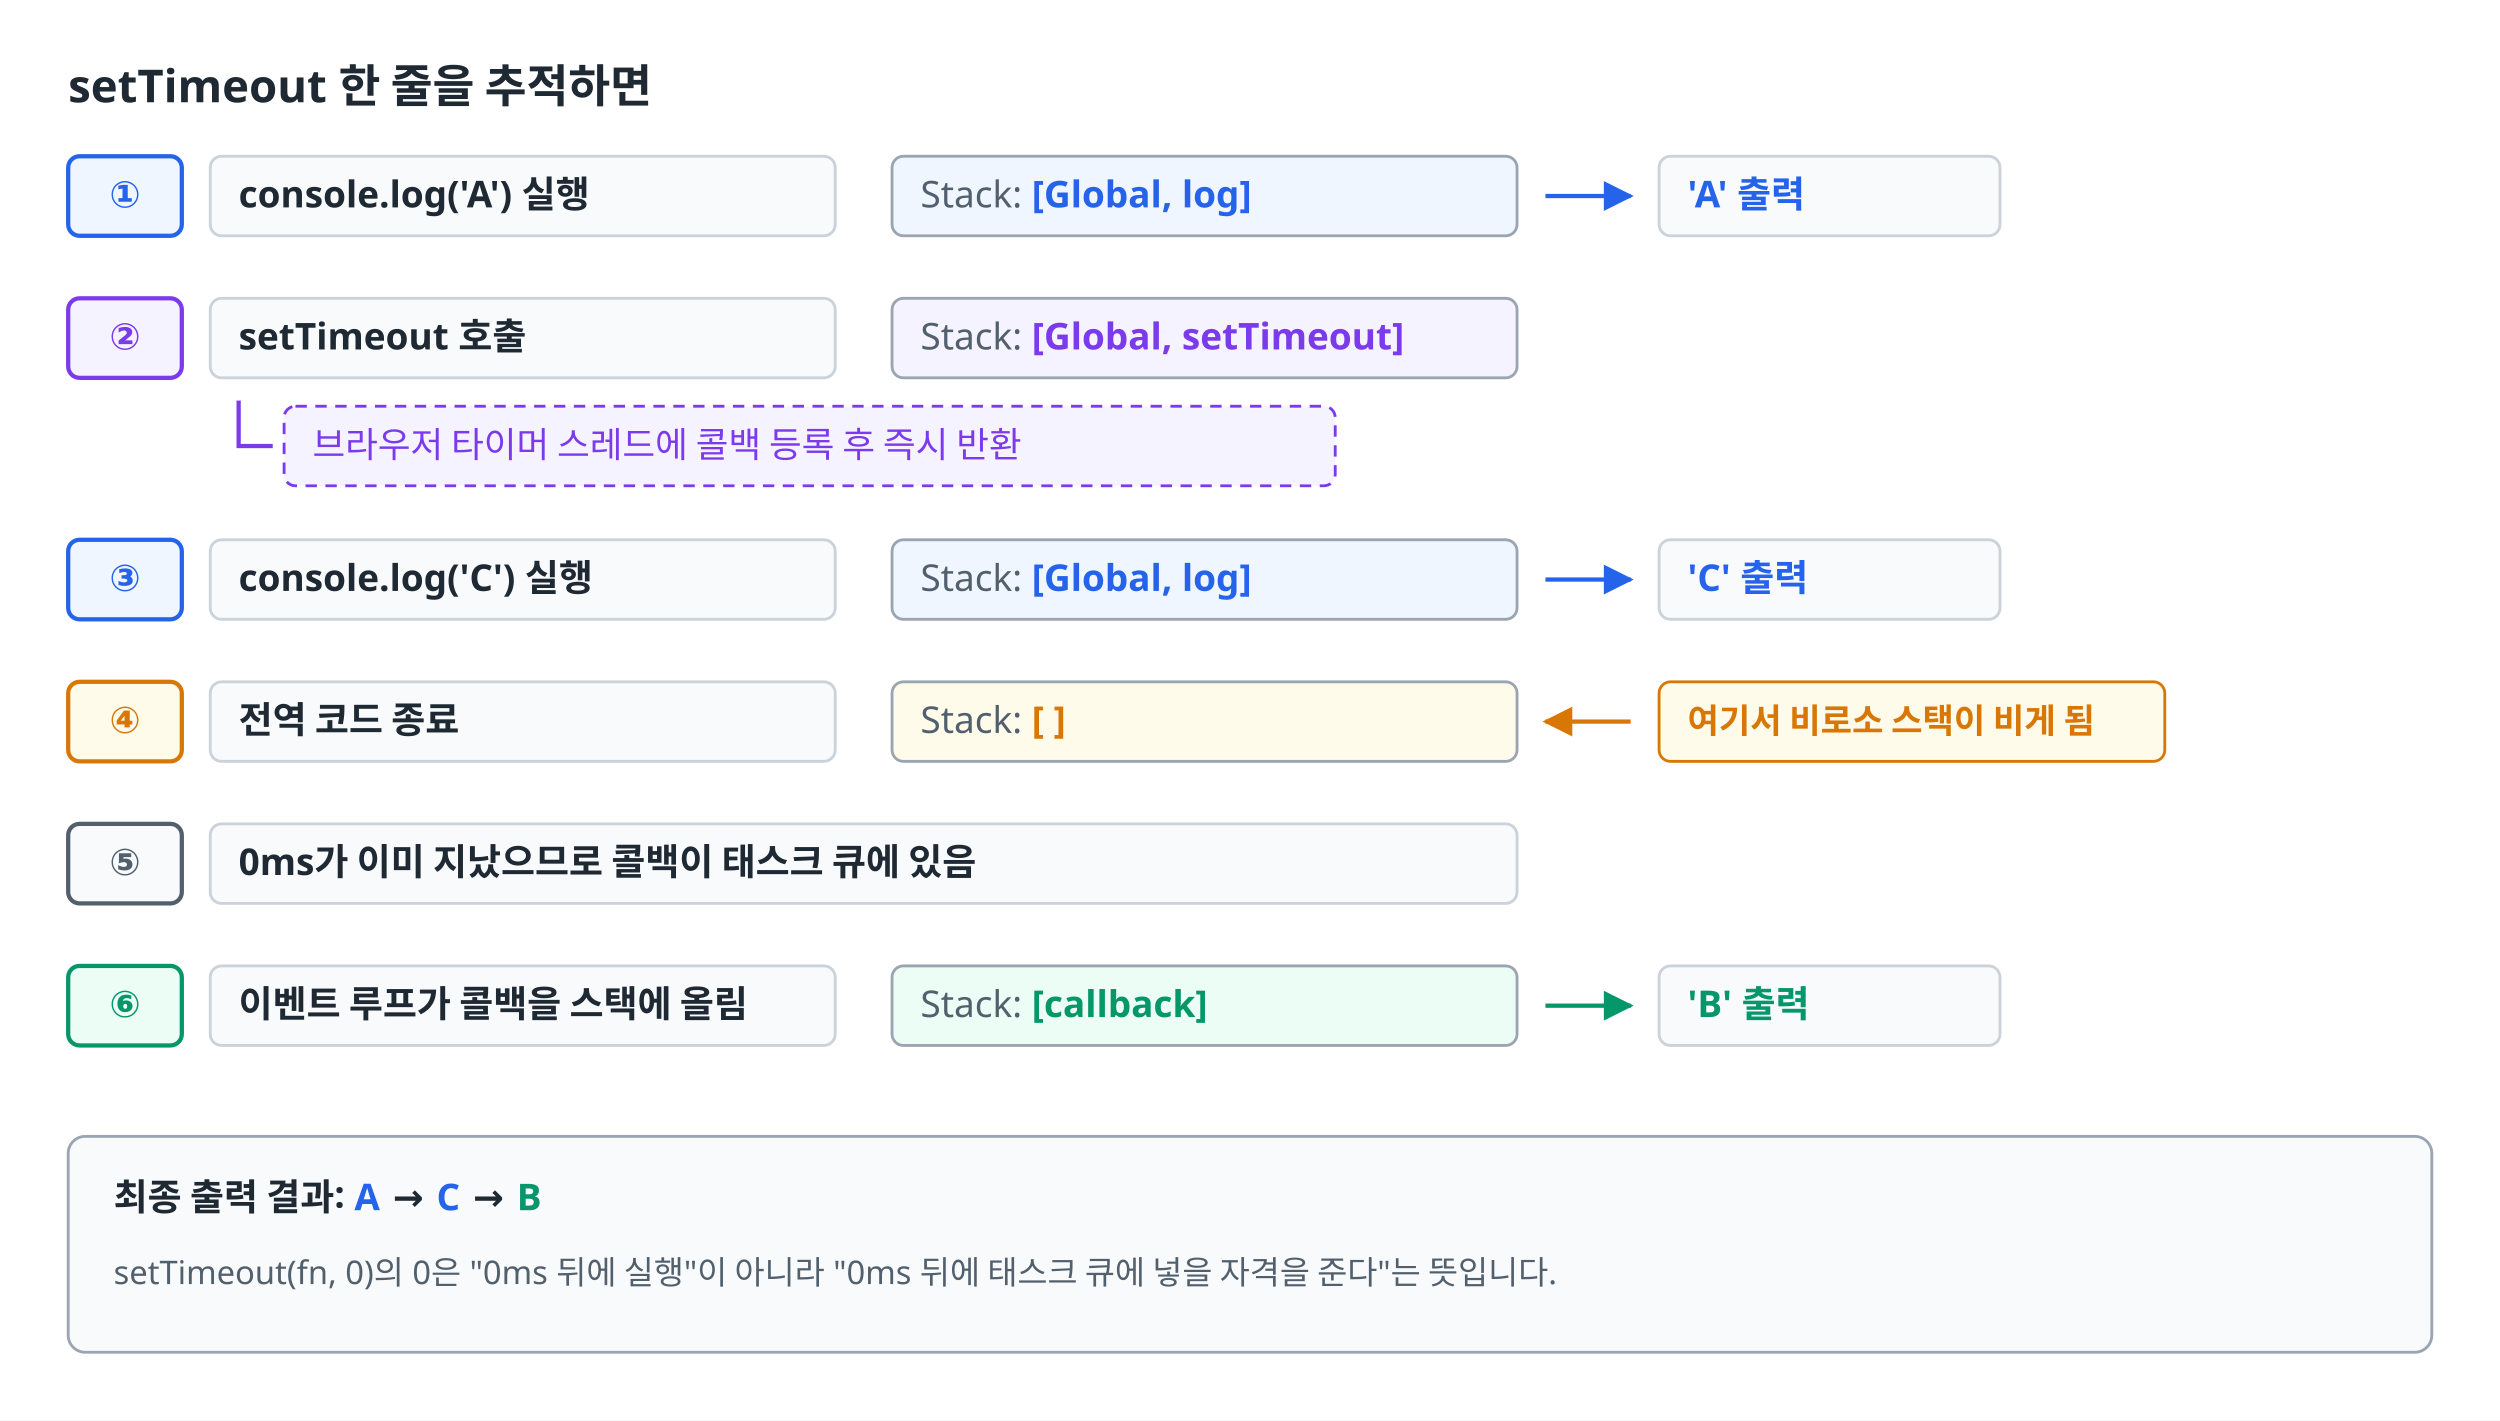
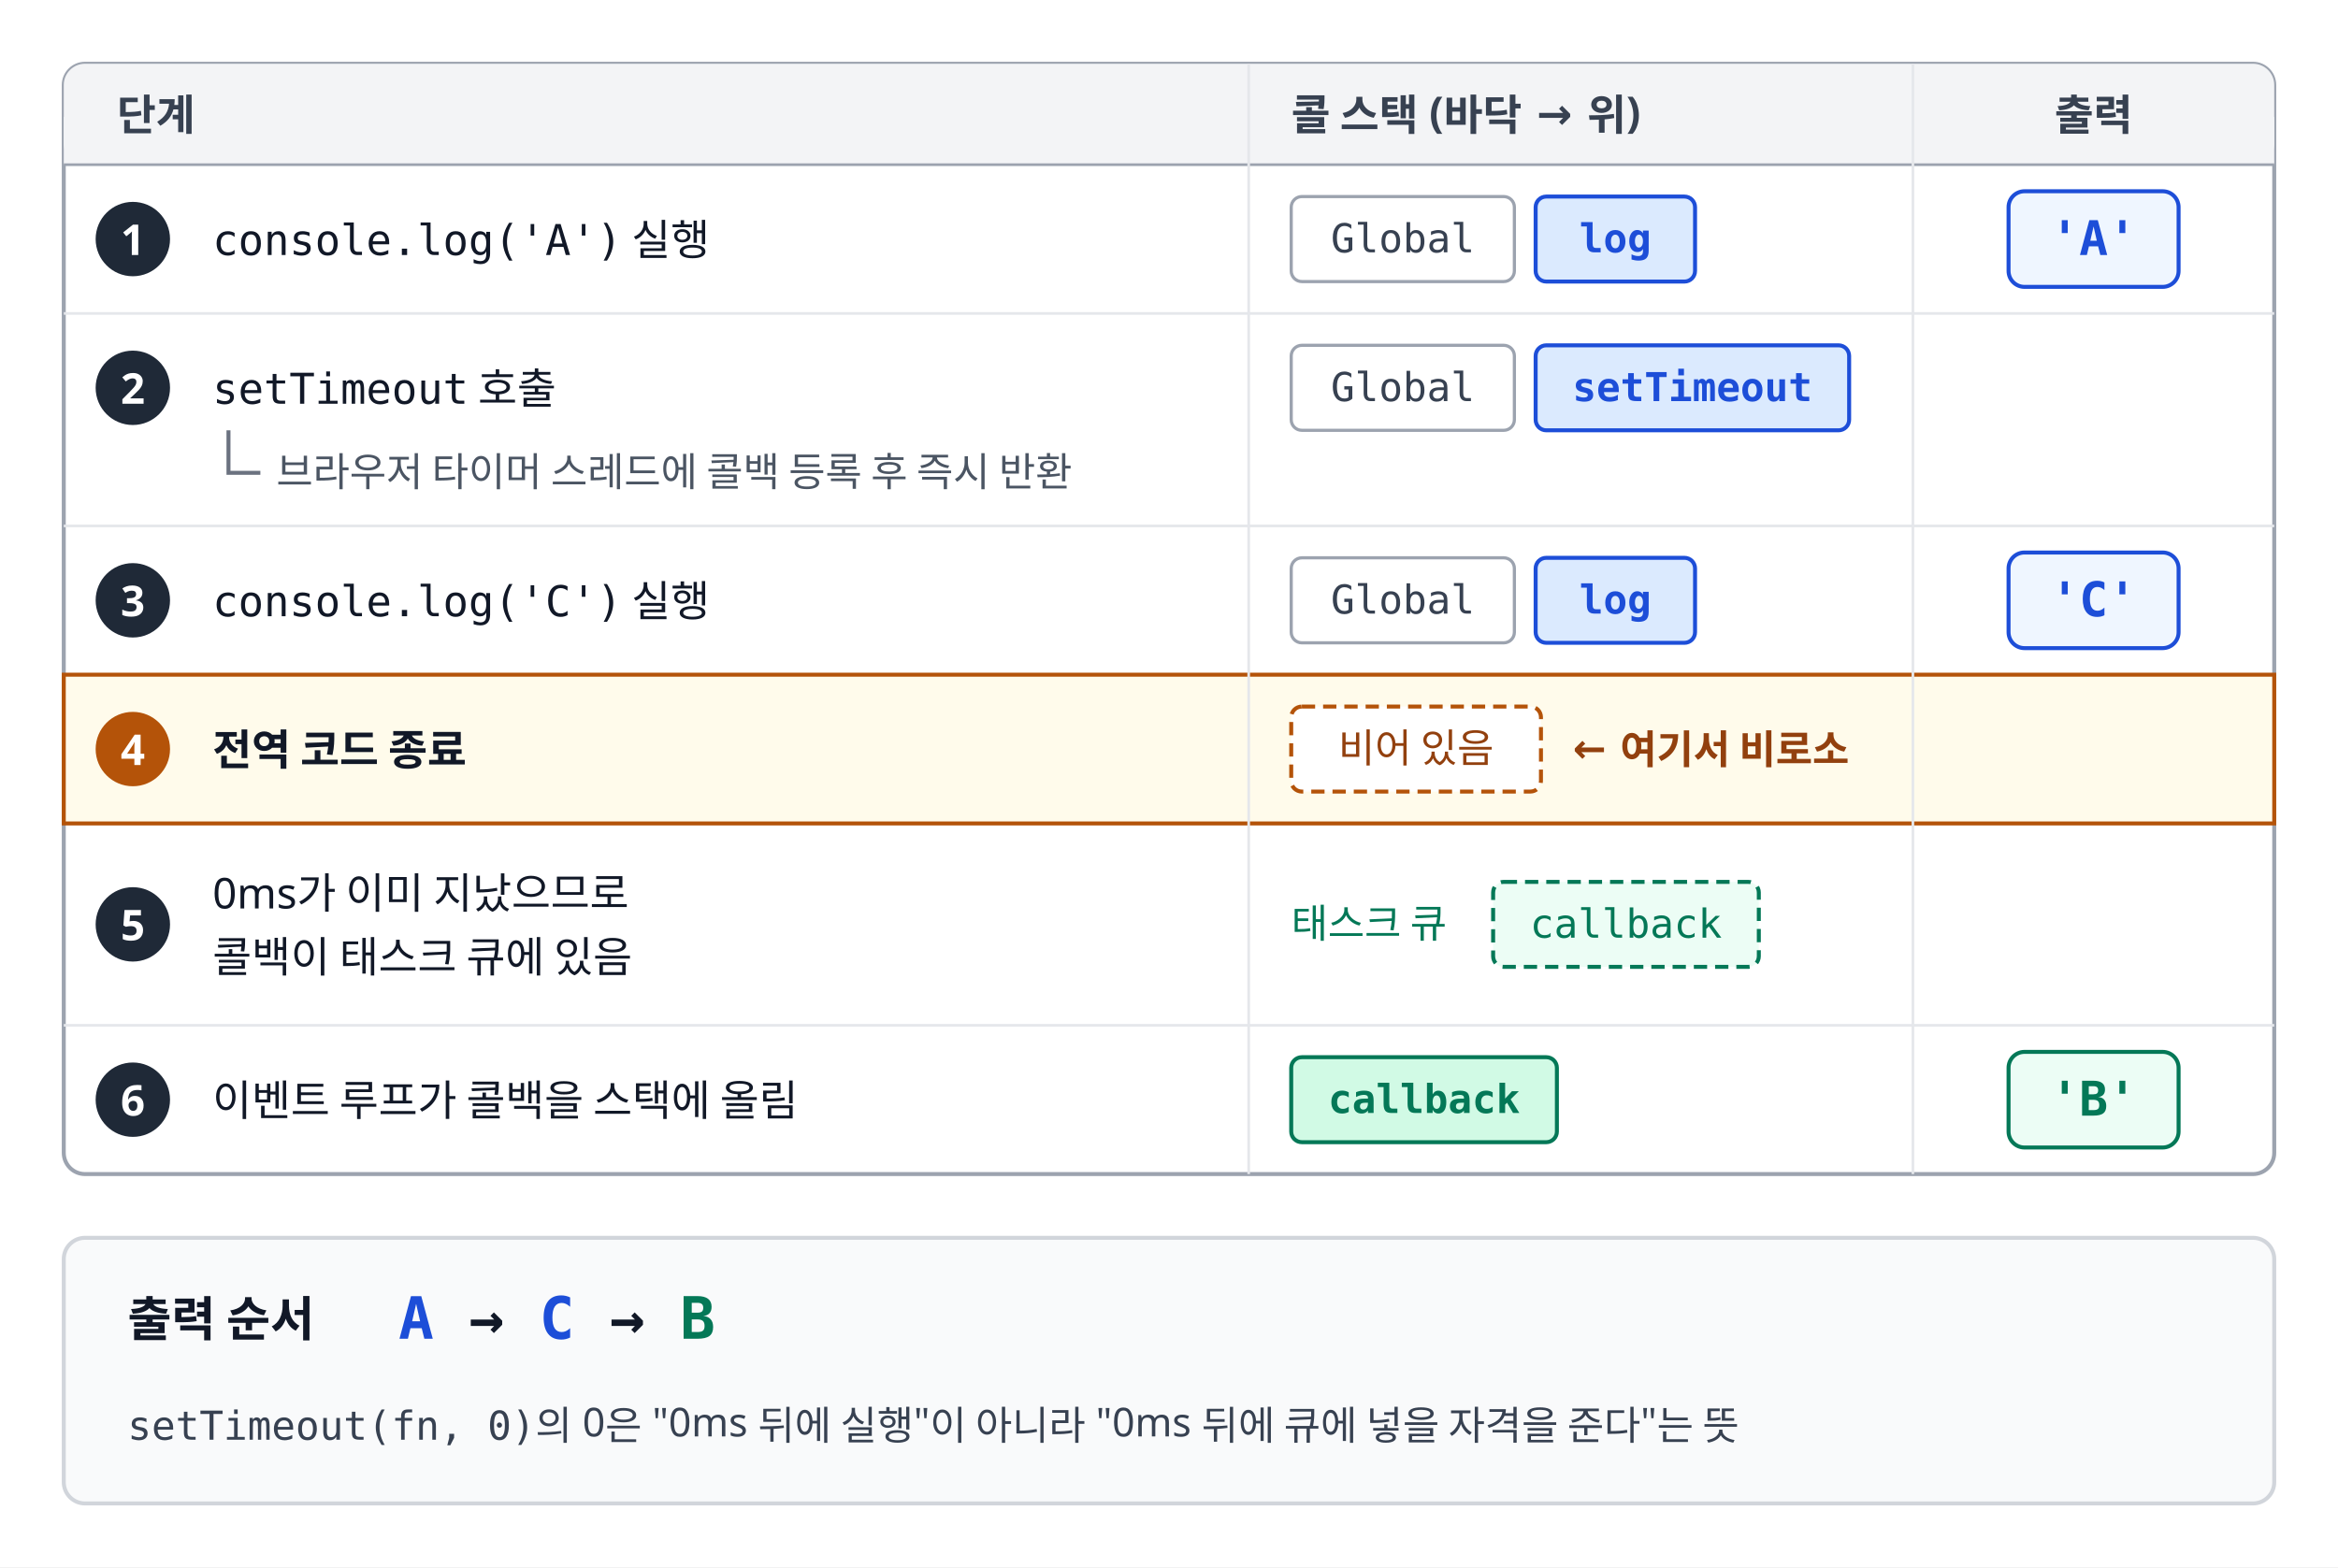
- <svg xmlns="http://www.w3.org/2000/svg" viewBox="0 0 880 500" width="880" height="500" font-family="'Malgun Gothic','Apple SD Gothic Neo','Noto Sans KR','Segoe UI',sans-serif" role="img" aria-labelledby="t d">
-   <rect width="880" height="500" fill="#ffffff" />
-   <defs>
-     <marker id="a-blue" viewBox="0 0 10 10" refX="9" refY="5" markerWidth="7" markerHeight="7" orient="auto-start-reverse">
-       <path d="M0,0 L10,5 L0,10 z" fill="#2563eb" />
-     </marker>
-     <marker id="a-purple" viewBox="0 0 10 10" refX="9" refY="5" markerWidth="7" markerHeight="7" orient="auto-start-reverse">
-       <path d="M0,0 L10,5 L0,10 z" fill="#7c3aed" />
-     </marker>
-     <marker id="a-green" viewBox="0 0 10 10" refX="9" refY="5" markerWidth="7" markerHeight="7" orient="auto-start-reverse">
-       <path d="M0,0 L10,5 L0,10 z" fill="#059669" />
-     </marker>
-     <marker id="a-amber" viewBox="0 0 10 10" refX="9" refY="5" markerWidth="7" markerHeight="7" orient="auto-start-reverse">
-       <path d="M0,0 L10,5 L0,10 z" fill="#d97706" />
-     </marker>
-   </defs>
-   <text x="24" y="36" font-size="16" font-weight="bold" fill="#1f2933">setTimeout 한 줄을 추적하면</text>
-   <g>
-     <rect x="24" y="55" width="40" height="28" rx="4" fill="#eff6ff" stroke="#2563eb" stroke-width="1.5" />
-     <text x="44" y="73" font-size="13" font-weight="bold" fill="#2563eb" text-anchor="middle">①</text>
-     <rect x="74" y="55" width="220" height="28" rx="4" fill="#f8fafc" stroke="#cbd2d9" stroke-width="1" />
-     <text x="84" y="73" font-size="13" font-weight="bold" fill="#1f2933">console.log('A') 실행</text>
-     <rect x="314" y="55" width="220" height="28" rx="4" fill="#eff6ff" stroke="#9aa5b1" stroke-width="1" />
-     <text x="324" y="73" font-size="13" fill="#52606d">Stack: <tspan fill="#2563eb" font-weight="bold">[Global, log]</tspan>
-     </text>
-     <path d="M544,69 L574,69" stroke="#2563eb" stroke-width="1.5" fill="none" marker-end="url(#a-blue)" />
-     <rect x="584" y="55" width="120" height="28" rx="4" fill="#f8fafc" stroke="#cbd2d9" stroke-width="1" />
-     <text x="594" y="73" font-size="13" font-weight="bold" fill="#2563eb">'A' 출력</text>
-   </g>
-   <g>
-     <rect x="24" y="105" width="40" height="28" rx="4" fill="#f5f3ff" stroke="#7c3aed" stroke-width="1.5" />
-     <text x="44" y="123" font-size="13" font-weight="bold" fill="#7c3aed" text-anchor="middle">②</text>
-     <rect x="74" y="105" width="220" height="28" rx="4" fill="#f8fafc" stroke="#cbd2d9" stroke-width="1" />
-     <text x="84" y="123" font-size="13" font-weight="bold" fill="#1f2933">setTimeout 호출</text>
-     <rect x="314" y="105" width="220" height="28" rx="4" fill="#f5f3ff" stroke="#9aa5b1" stroke-width="1" />
-     <text x="324" y="123" font-size="13" fill="#52606d">Stack: <tspan fill="#7c3aed" font-weight="bold">[Global, setTimeout]</tspan>
-     </text>
-     <path d="M84,141 L84,157 L96,157" stroke="#7c3aed" stroke-width="1.5" fill="none" />
-     <rect x="100" y="143" width="370" height="28" rx="4" fill="#f5f3ff" stroke="#7c3aed" stroke-width="1" stroke-dasharray="4 3" />
-     <text x="110" y="161" font-size="12.5" fill="#7c3aed">브라우저 타이머 스레드에 콜백 등록 후 즉시 반환</text>
-   </g>
-   <g>
-     <rect x="24" y="190" width="40" height="28" rx="4" fill="#eff6ff" stroke="#2563eb" stroke-width="1.5" />
-     <text x="44" y="208" font-size="13" font-weight="bold" fill="#2563eb" text-anchor="middle">③</text>
-     <rect x="74" y="190" width="220" height="28" rx="4" fill="#f8fafc" stroke="#cbd2d9" stroke-width="1" />
-     <text x="84" y="208" font-size="13" font-weight="bold" fill="#1f2933">console.log('C') 실행</text>
-     <rect x="314" y="190" width="220" height="28" rx="4" fill="#eff6ff" stroke="#9aa5b1" stroke-width="1" />
-     <text x="324" y="208" font-size="13" fill="#52606d">Stack: <tspan fill="#2563eb" font-weight="bold">[Global, log]</tspan>
-     </text>
-     <path d="M544,204 L574,204" stroke="#2563eb" stroke-width="1.5" fill="none" marker-end="url(#a-blue)" />
-     <rect x="584" y="190" width="120" height="28" rx="4" fill="#f8fafc" stroke="#cbd2d9" stroke-width="1" />
-     <text x="594" y="208" font-size="13" font-weight="bold" fill="#2563eb">'C' 출력</text>
-   </g>
-   <g>
-     <rect x="24" y="240" width="40" height="28" rx="4" fill="#fffbeb" stroke="#d97706" stroke-width="1.5" />
-     <text x="44" y="258" font-size="13" font-weight="bold" fill="#d97706" text-anchor="middle">④</text>
-     <rect x="74" y="240" width="220" height="28" rx="4" fill="#f8fafc" stroke="#cbd2d9" stroke-width="1" />
-     <text x="84" y="258" font-size="13" font-weight="bold" fill="#1f2933">전역 코드 종료</text>
-     <rect x="314" y="240" width="220" height="28" rx="4" fill="#fffbeb" stroke="#9aa5b1" stroke-width="1" />
-     <text x="324" y="258" font-size="13" fill="#52606d">Stack: <tspan fill="#d97706" font-weight="bold">[ ]</tspan>
-     </text>
-     <path d="M574,254 L544,254" stroke="#d97706" stroke-width="1.5" fill="none" marker-end="url(#a-amber)" />
-     <rect x="584" y="240" width="178" height="28" rx="4" fill="#fffbeb" stroke="#d97706" stroke-width="1" />
-     <text x="594" y="258" font-size="12" font-weight="bold" fill="#d97706">여기서 비로소 스택이 비게 됨</text>
-   </g>
-   <g>
-     <rect x="24" y="290" width="40" height="28" rx="4" fill="#f8fafc" stroke="#52606d" stroke-width="1.5" />
-     <text x="44" y="308" font-size="13" font-weight="bold" fill="#52606d" text-anchor="middle">⑤</text>
-     <rect x="74" y="290" width="460" height="28" rx="4" fill="#f8fafc" stroke="#cbd2d9" stroke-width="1" />
-     <text x="84" y="308" font-size="13" font-weight="bold" fill="#1f2933">0ms가 이미 지났으므로 콜백이 태스크 큐에 있음</text>
-   </g>
-   <g>
-     <rect x="24" y="340" width="40" height="28" rx="4" fill="#ecfdf5" stroke="#059669" stroke-width="1.5" />
-     <text x="44" y="358" font-size="13" font-weight="bold" fill="#059669" text-anchor="middle">⑥</text>
-     <rect x="74" y="340" width="220" height="28" rx="4" fill="#f8fafc" stroke="#cbd2d9" stroke-width="1" />
-     <text x="84" y="358" font-size="13" font-weight="bold" fill="#1f2933">이벤트 루프가 콜백을 스택에 올림</text>
-     <rect x="314" y="340" width="220" height="28" rx="4" fill="#ecfdf5" stroke="#9aa5b1" stroke-width="1" />
-     <text x="324" y="358" font-size="13" fill="#52606d">Stack: <tspan fill="#059669" font-weight="bold">[callback]</tspan>
-     </text>
-     <path d="M544,354 L574,354" stroke="#059669" stroke-width="1.5" fill="none" marker-end="url(#a-green)" />
-     <rect x="584" y="340" width="120" height="28" rx="4" fill="#f8fafc" stroke="#cbd2d9" stroke-width="1" />
-     <text x="594" y="358" font-size="13" font-weight="bold" fill="#059669">'B' 출력</text>
-   </g>
-   <g>
-     <rect x="24" y="400" width="832" height="76" rx="6" fill="#f8fafc" stroke="#9aa5b1" stroke-width="1" />
-     <text x="40" y="426" font-size="13" font-weight="bold" fill="#1f2933">최종 출력 결과: <tspan fill="#2563eb">A</tspan> → <tspan fill="#2563eb">C</tspan> → <tspan fill="#059669">B</tspan>
-     </text>
-     <text x="40" y="452" font-size="11.5" fill="#52606d">setTimeout(fn, 0)의 0은 "0ms 뒤에 실행"이 아니라 "0ms 뒤에 태스크 큐에 넣을 자격을 준다"는 뜻입니다.</text>
-   </g>
+ <svg xmlns="http://www.w3.org/2000/svg" viewBox="0 0 880 590" width="880" height="590" font-family="'Malgun Gothic','Apple SD Gothic Neo','Noto Sans KR','Segoe UI',sans-serif" role="img" aria-labelledby="t d">
+   <rect width="880" height="590" fill="#ffffff" />
+   <rect x="24" y="24" width="832" height="418" rx="8" fill="#ffffff" stroke="#9ca3af" stroke-width="1.5" />
+   <rect x="24" y="24" width="832" height="38" rx="8" fill="#f3f4f6" />
+   <rect x="24" y="44" width="832" height="18" fill="#f3f4f6" />
+   <text x="44" y="49" font-size="16" font-weight="bold" fill="#374151">단계</text>
+   <text x="486" y="49" font-size="16" font-weight="bold" fill="#374151">콜 스택 (바닥 → 위)</text>
+   <text x="788" y="49" font-size="16" font-weight="bold" fill="#374151" text-anchor="middle">출력</text>
+   <rect x="24" y="254" width="832" height="56" fill="#fffbeb" stroke="#b45309" stroke-width="1.5" />
+   <line x1="24" y1="62" x2="856" y2="62" stroke="#9ca3af" stroke-width="1" />
+   <line x1="24" y1="118" x2="856" y2="118" stroke="#e5e7eb" stroke-width="1" />
+   <line x1="24" y1="198" x2="856" y2="198" stroke="#e5e7eb" stroke-width="1" />
+   <line x1="24" y1="386" x2="856" y2="386" stroke="#e5e7eb" stroke-width="1" />
+   <line x1="470" y1="24" x2="470" y2="442" stroke="#e5e7eb" stroke-width="1" />
+   <line x1="720" y1="24" x2="720" y2="442" stroke="#e5e7eb" stroke-width="1" />
+   <circle cx="50" cy="90" r="14" fill="#1f2937" />
+   <text x="50" y="96" font-size="16" font-weight="bold" fill="#ffffff" text-anchor="middle">1</text>
+   <text x="80" y="96" font-size="16" fill="#111827">
+     <tspan font-family="Consolas,'D2Coding',Menlo,'Malgun Gothic',monospace">console.log('A')</tspan> 실행</text>
+   <rect x="486" y="74" width="84" height="32" rx="4" fill="#ffffff" stroke="#9ca3af" stroke-width="1.2" />
+   <text x="528" y="95" font-size="15" fill="#374151" text-anchor="middle" font-family="Consolas,'D2Coding',Menlo,'Malgun Gothic',monospace">Global</text>
+   <rect x="578" y="74" width="60" height="32" rx="4" fill="#dbeafe" stroke="#1d4ed8" stroke-width="1.5" />
+   <text x="608" y="95" font-size="15" font-weight="bold" fill="#1d4ed8" text-anchor="middle" font-family="Consolas,'D2Coding',Menlo,'Malgun Gothic',monospace">log</text>
+   <rect x="756" y="72" width="64" height="36" rx="6" fill="#eff6ff" stroke="#1d4ed8" stroke-width="1.5" />
+   <text x="788" y="96" font-size="18" font-weight="bold" fill="#1d4ed8" text-anchor="middle" font-family="Consolas,'D2Coding',Menlo,'Malgun Gothic',monospace">'A'</text>
+   <circle cx="50" cy="146" r="14" fill="#1f2937" />
+   <text x="50" y="152" font-size="16" font-weight="bold" fill="#ffffff" text-anchor="middle">2</text>
+   <text x="80" y="152" font-size="16" fill="#111827">
+     <tspan font-family="Consolas,'D2Coding',Menlo,'Malgun Gothic',monospace">setTimeout</tspan> 호출</text>
+   <path d="M86,162 L86,178 L98,178" fill="none" stroke="#6b7280" stroke-width="1.5" />
+   <text x="104" y="183" font-size="15" fill="#4b5563">브라우저 타이머 스레드에 콜백 등록 후 즉시 반환</text>
+   <rect x="486" y="130" width="84" height="32" rx="4" fill="#ffffff" stroke="#9ca3af" stroke-width="1.2" />
+   <text x="528" y="151" font-size="15" fill="#374151" text-anchor="middle" font-family="Consolas,'D2Coding',Menlo,'Malgun Gothic',monospace">Global</text>
+   <rect x="578" y="130" width="118" height="32" rx="4" fill="#dbeafe" stroke="#1d4ed8" stroke-width="1.5" />
+   <text x="637" y="151" font-size="15" font-weight="bold" fill="#1d4ed8" text-anchor="middle" font-family="Consolas,'D2Coding',Menlo,'Malgun Gothic',monospace">setTimeout</text>
+   <circle cx="50" cy="226" r="14" fill="#1f2937" />
+   <text x="50" y="232" font-size="16" font-weight="bold" fill="#ffffff" text-anchor="middle">3</text>
+   <text x="80" y="232" font-size="16" fill="#111827">
+     <tspan font-family="Consolas,'D2Coding',Menlo,'Malgun Gothic',monospace">console.log('C')</tspan> 실행</text>
+   <rect x="486" y="210" width="84" height="32" rx="4" fill="#ffffff" stroke="#9ca3af" stroke-width="1.2" />
+   <text x="528" y="231" font-size="15" fill="#374151" text-anchor="middle" font-family="Consolas,'D2Coding',Menlo,'Malgun Gothic',monospace">Global</text>
+   <rect x="578" y="210" width="60" height="32" rx="4" fill="#dbeafe" stroke="#1d4ed8" stroke-width="1.5" />
+   <text x="608" y="231" font-size="15" font-weight="bold" fill="#1d4ed8" text-anchor="middle" font-family="Consolas,'D2Coding',Menlo,'Malgun Gothic',monospace">log</text>
+   <rect x="756" y="208" width="64" height="36" rx="6" fill="#eff6ff" stroke="#1d4ed8" stroke-width="1.5" />
+   <text x="788" y="232" font-size="18" font-weight="bold" fill="#1d4ed8" text-anchor="middle" font-family="Consolas,'D2Coding',Menlo,'Malgun Gothic',monospace">'C'</text>
+   <circle cx="50" cy="282" r="14" fill="#b45309" />
+   <text x="50" y="288" font-size="16" font-weight="bold" fill="#ffffff" text-anchor="middle">4</text>
+   <text x="80" y="288" font-size="16" font-weight="bold" fill="#111827">전역 코드 종료</text>
+   <rect x="486" y="266" width="94" height="32" rx="4" fill="#ffffff" stroke="#b45309" stroke-width="1.5" stroke-dasharray="5 3" />
+   <text x="533" y="287" font-size="15" fill="#92400e" text-anchor="middle">비어 있음</text>
+   <text x="592" y="287" font-size="15" font-weight="bold" fill="#92400e">← 여기서 비로소</text>
+   <circle cx="50" cy="348" r="14" fill="#1f2937" />
+   <text x="50" y="354" font-size="16" font-weight="bold" fill="#ffffff" text-anchor="middle">5</text>
+   <text x="80" y="342" font-size="16" fill="#111827">0ms가 이미 지났으므로</text>
+   <text x="80" y="366" font-size="16" fill="#111827">콜백이 태스크 큐에 있음</text>
+   <text x="486" y="353" font-size="15" fill="#047857">태스크 큐</text>
+   <rect x="562" y="332" width="100" height="32" rx="4" fill="#ecfdf5" stroke="#047857" stroke-width="1.5" stroke-dasharray="5 3" />
+   <text x="612" y="353" font-size="15" fill="#047857" text-anchor="middle" font-family="Consolas,'D2Coding',Menlo,'Malgun Gothic',monospace">callback</text>
+   <circle cx="50" cy="414" r="14" fill="#1f2937" />
+   <text x="50" y="420" font-size="16" font-weight="bold" fill="#ffffff" text-anchor="middle">6</text>
+   <text x="80" y="420" font-size="16" fill="#111827">이벤트 루프가 콜백을 스택에 올림</text>
+   <rect x="486" y="398" width="100" height="32" rx="4" fill="#d1fae5" stroke="#047857" stroke-width="1.5" />
+   <text x="536" y="419" font-size="15" font-weight="bold" fill="#047857" text-anchor="middle" font-family="Consolas,'D2Coding',Menlo,'Malgun Gothic',monospace">callback</text>
+   <rect x="756" y="396" width="64" height="36" rx="6" fill="#ecfdf5" stroke="#047857" stroke-width="1.5" />
+   <text x="788" y="420" font-size="18" font-weight="bold" fill="#047857" text-anchor="middle" font-family="Consolas,'D2Coding',Menlo,'Malgun Gothic',monospace">'B'</text>
+   <rect x="24" y="466" width="832" height="100" rx="8" fill="#f9fafb" stroke="#d1d5db" stroke-width="1.5" />
+   <text x="48" y="503" font-size="18" font-weight="bold" fill="#111827">출력 순서</text>
+   <text x="150" y="504" font-size="22" font-weight="bold" fill="#111827" font-family="Consolas,'D2Coding',Menlo,'Malgun Gothic',monospace">
+     <tspan fill="#1d4ed8">A</tspan> → <tspan fill="#1d4ed8">C</tspan> → <tspan fill="#047857">B</tspan>
+   </text>
+   <text x="48" y="542" font-size="15" fill="#374151">
+     <tspan font-family="Consolas,'D2Coding',Menlo,'Malgun Gothic',monospace">setTimeout(fn, 0)</tspan>의 0은 "0ms 뒤에 실행"이 아니라 "0ms 뒤에 큐에 넣을 자격을 준다"는 뜻</text>
</svg>
